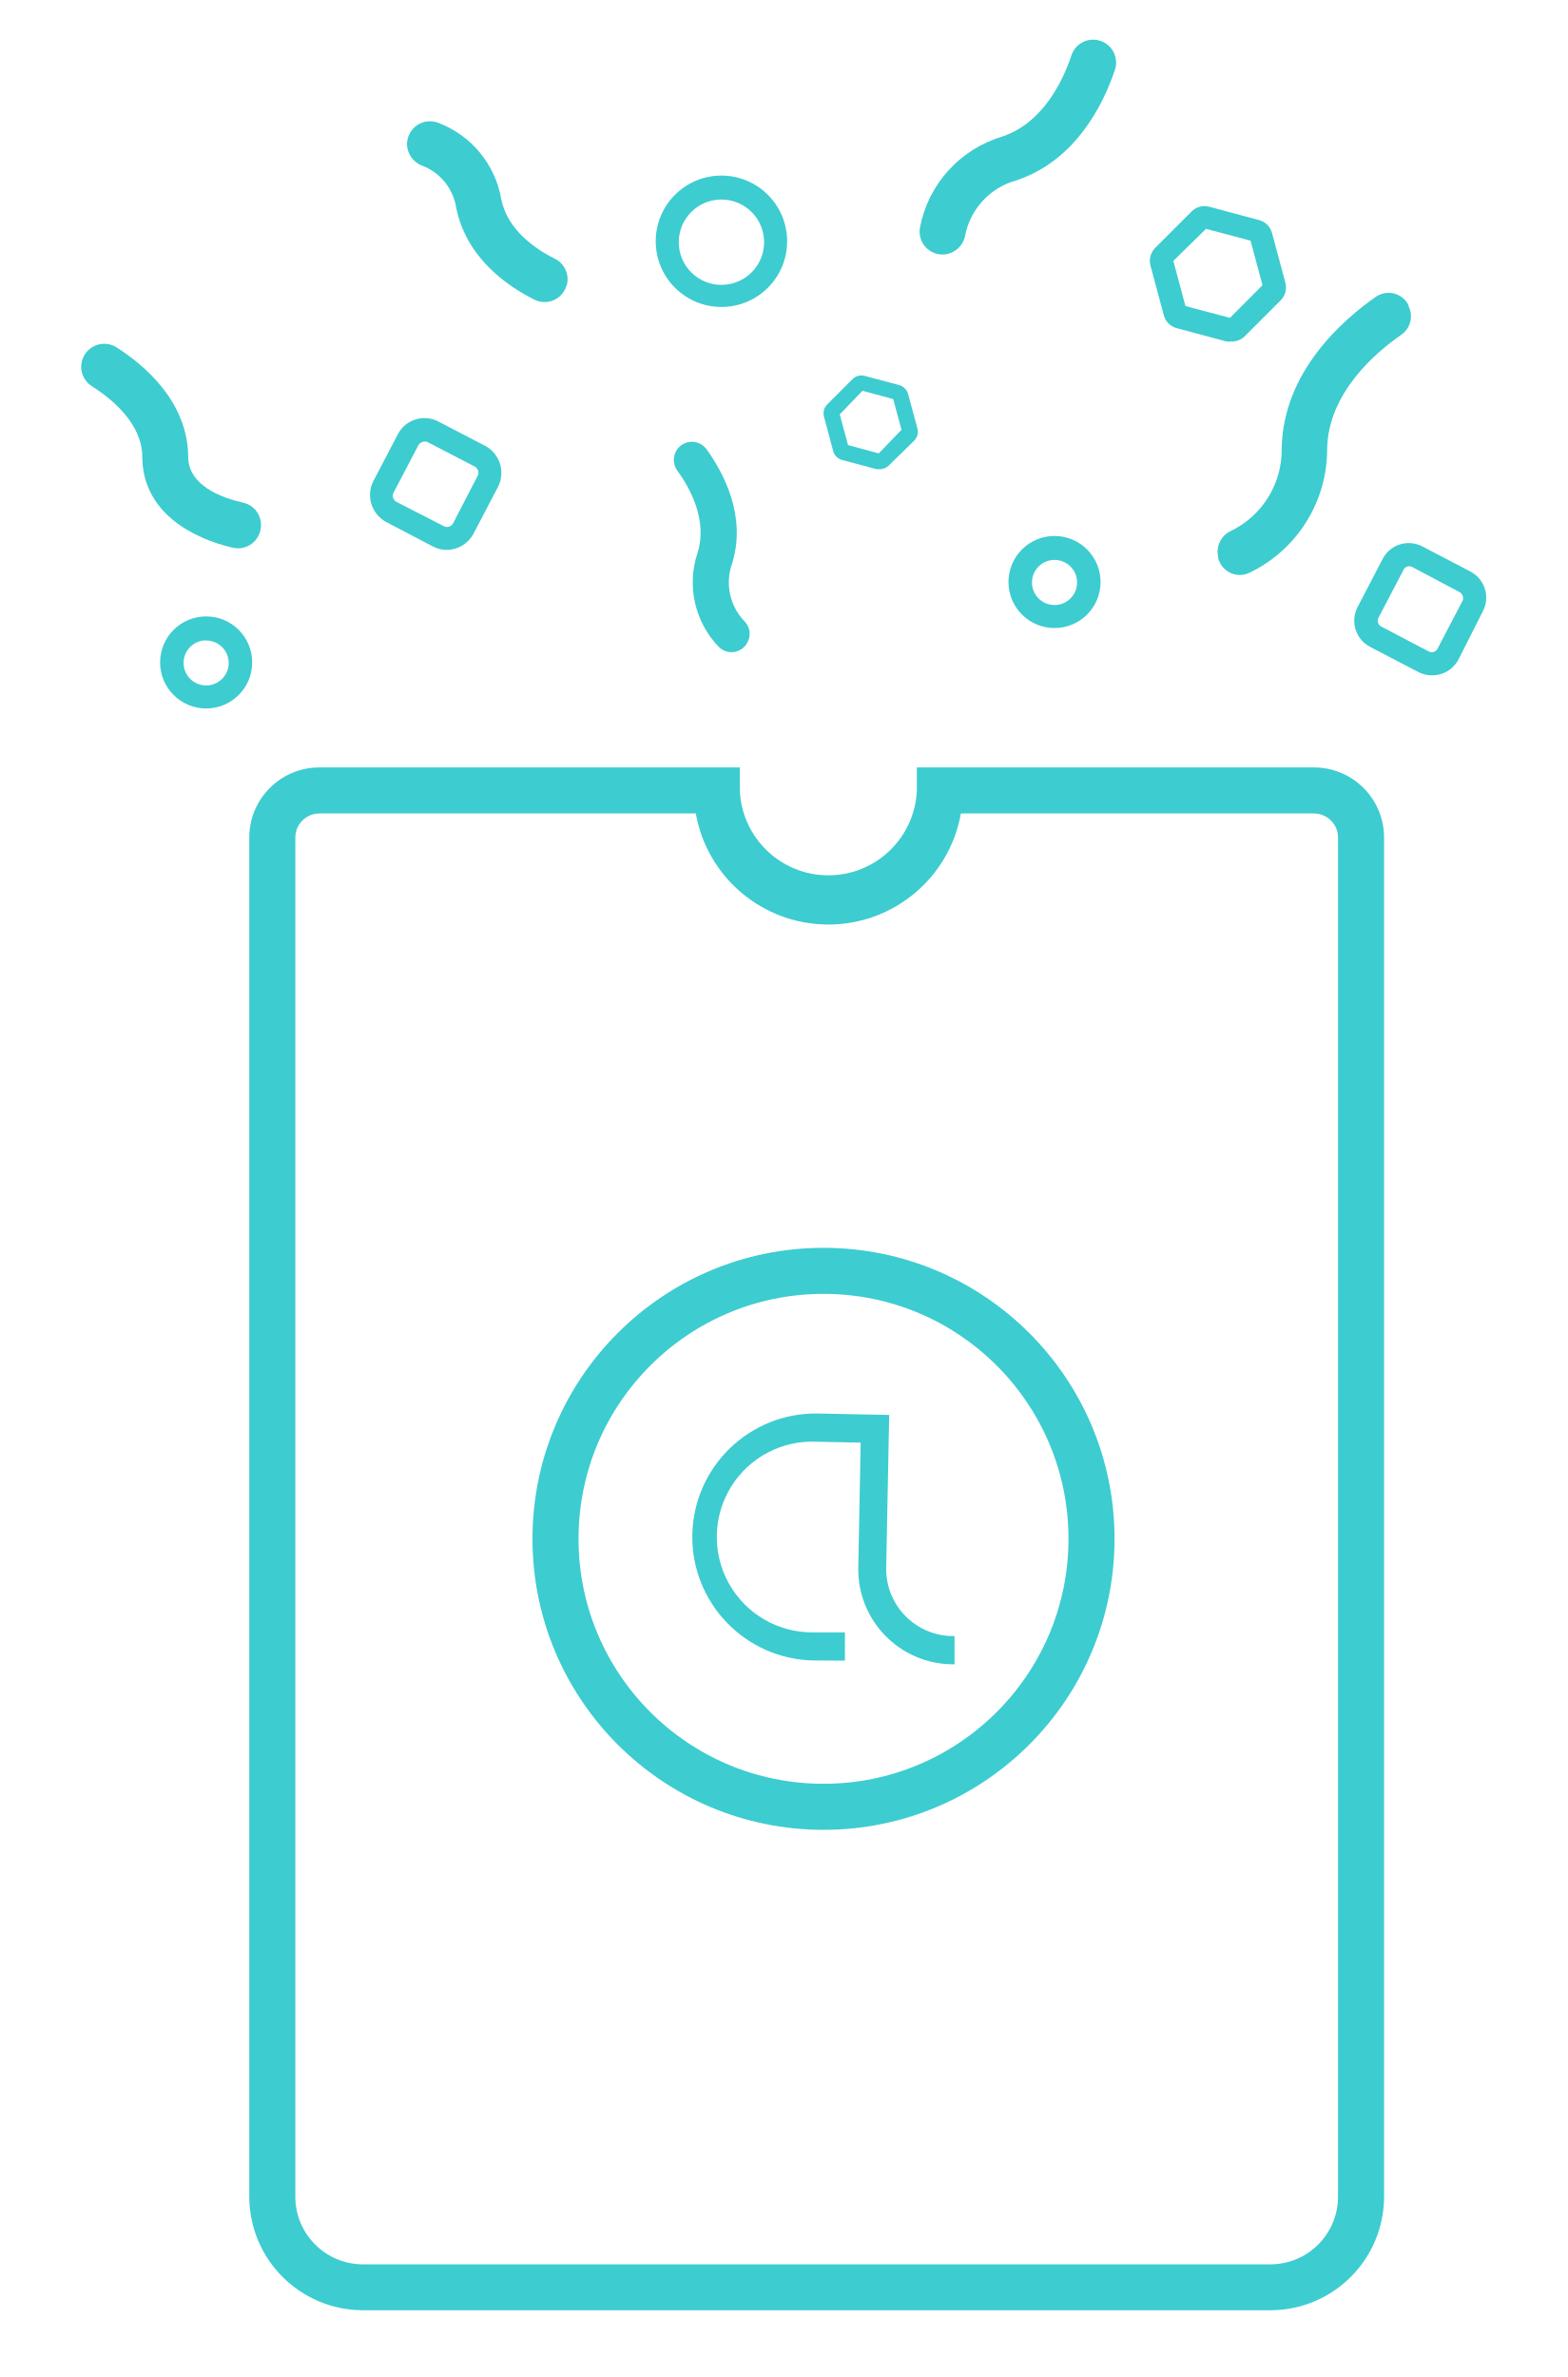
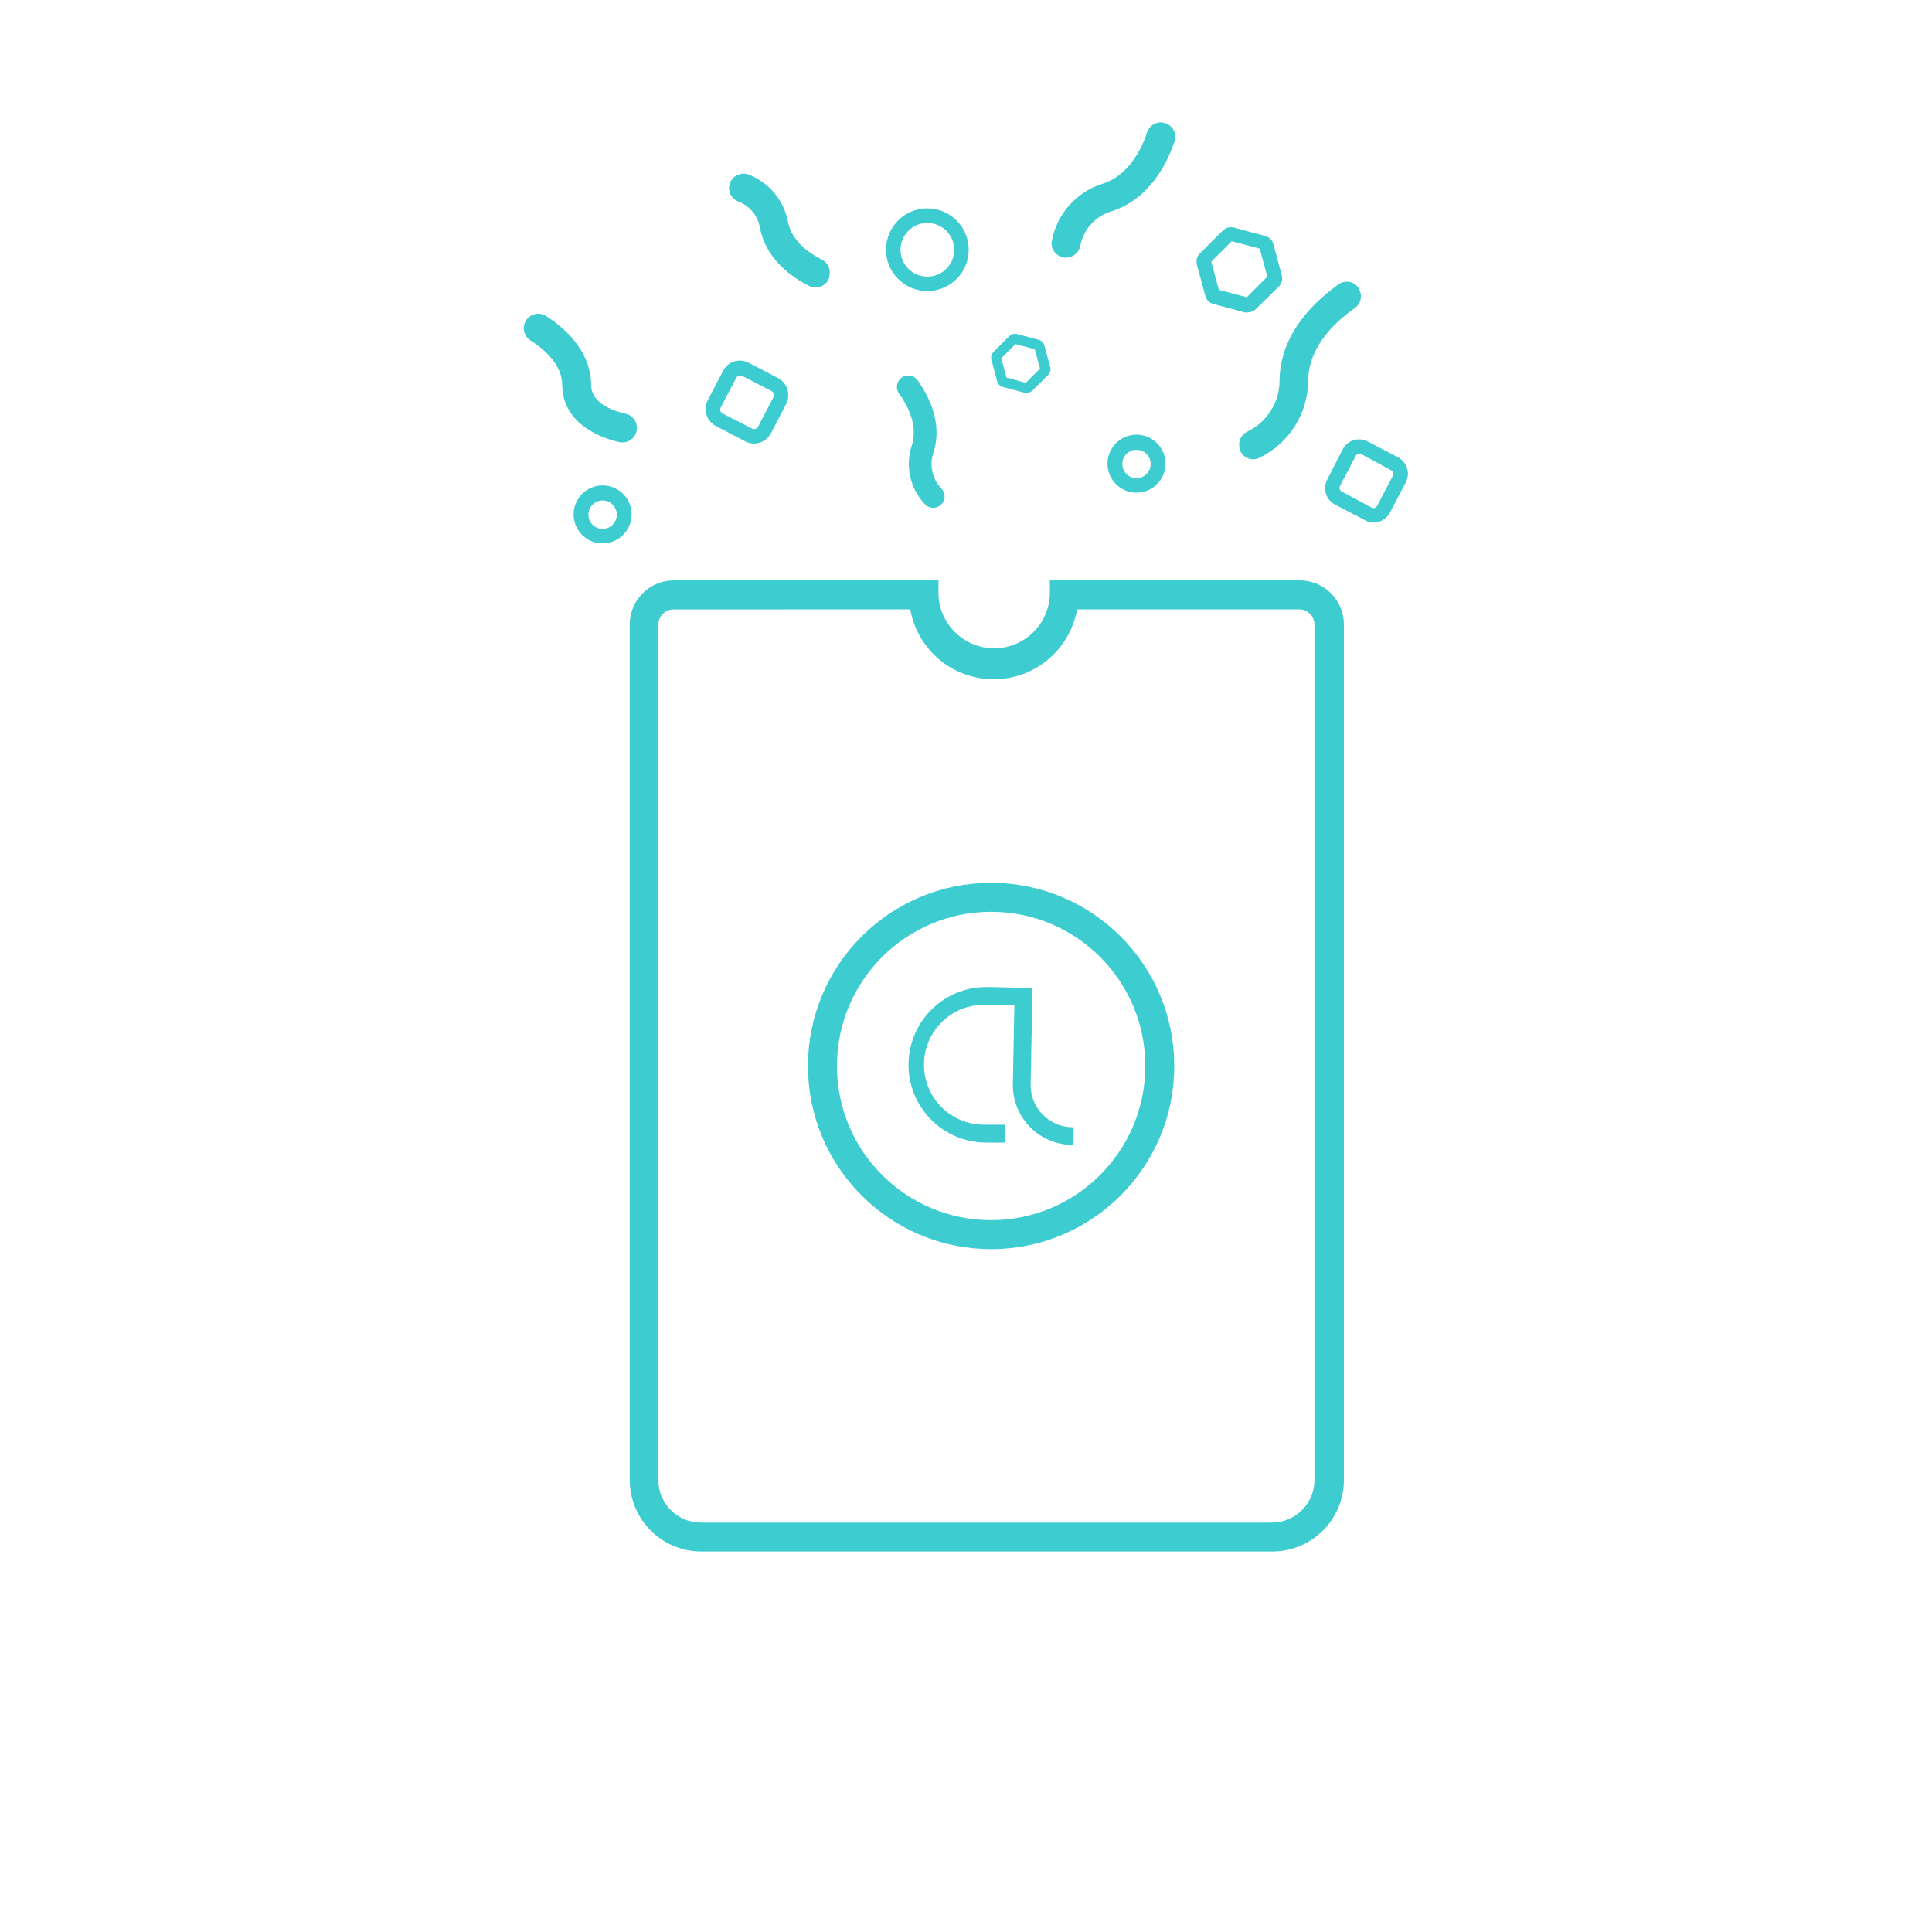
- <svg xmlns="http://www.w3.org/2000/svg" viewBox="0 0 102.1 154.87">
+ <svg xmlns="http://www.w3.org/2000/svg" viewBox="0 0 200 200">
  <defs>
-     <style>.cls-1,.cls-3{fill:#3dccd0;}.cls-2{fill:none;stroke-width:3px;}.cls-2,.cls-3{stroke:#3dccd0;stroke-miterlimit:10;}.cls-3{stroke-width:0.37px;}</style>
+     <style>.cls-1,.cls-3{fill:#3dccd0;}.cls-2{fill:none;stroke-width:3px;}.cls-2,.cls-3{stroke:#3dccd0;stroke-miterlimit:10;}.cls-3{stroke-width:0.38px;}</style>
  </defs>
  <g id="Layer_1" data-name="Layer 1">
-     <path class="cls-1" d="M61.52,16.58a1.49,1.49,0,0,1-1.58-1.78,7.68,7.68,0,0,1,5.32-5.89c2.69-.88,4-3.67,4.54-5.3a1.49,1.49,0,0,1,1.68-1h0a1.49,1.49,0,0,1,1.16,1.93c-.73,2.19-2.53,5.93-6.45,7.22a4.64,4.64,0,0,0-3.31,3.58,1.52,1.52,0,0,1-1.37,1.24Z" />
-     <path class="cls-1" d="M48.66,41.92a1.17,1.17,0,0,1-1.83.23A6.06,6.06,0,0,1,45.45,36c.66-2.12-.51-4.22-1.32-5.33a1.19,1.19,0,0,1,.12-1.55h0a1.18,1.18,0,0,1,1.78.15c1.07,1.48,2.63,4.33,1.67,7.43a3.66,3.66,0,0,0,.83,3.81,1.15,1.15,0,0,1,.13,1.4Z" />
-     <path class="cls-1" d="M79.36,36.35l0-.09a1.48,1.48,0,0,1,.8-1.65A5.88,5.88,0,0,0,83.5,29.2c.1-5,4-8.37,6.13-9.86a1.46,1.46,0,0,1,2.13.53l0,.07a1.47,1.47,0,0,1-.48,1.88c-1.69,1.17-4.75,3.79-4.82,7.43a8.92,8.92,0,0,1-5.11,8.09A1.45,1.45,0,0,1,79.36,36.35Z" />
-     <path class="cls-1" d="M36.9,18.62a1.48,1.48,0,0,1-2.07.91c-1.77-.88-4.45-2.72-5.11-6a3.51,3.51,0,0,0-2.2-2.73,1.51,1.51,0,0,1-1-1.47h0a1.49,1.49,0,0,1,2-1.34A6.5,6.5,0,0,1,32.66,13c.41,2,2.26,3.25,3.49,3.86a1.48,1.48,0,0,1,.76,1.77Z" />
-     <path class="cls-1" d="M17,34.32a1.5,1.5,0,0,1-1.82,1.37c-2.63-.61-5.88-2.29-5.91-5.91,0-2.19-2-3.8-3.3-4.63a1.49,1.49,0,0,1-.55-1.86h0a1.5,1.5,0,0,1,2.17-.66c1.82,1.16,4.64,3.54,4.67,7.12,0,1.88,2.16,2.68,3.58,3A1.49,1.49,0,0,1,17,34.31Z" />
-     <path class="cls-1" d="M80.22,22.25a1.16,1.16,0,0,1-.31,0l-3.25-.87a1.18,1.18,0,0,1-.84-.84l-.87-3.24a1.19,1.19,0,0,1,.3-1.14l2.38-2.38a1.18,1.18,0,0,1,1.15-.31l3.25.87a1.18,1.18,0,0,1,.84.84l.87,3.24a1.19,1.19,0,0,1-.31,1.15l-2.38,2.38A1.19,1.19,0,0,1,80.22,22.25Zm.08-1.49h0Zm-3.07-.82,2.9.77,2.12-2.13-.78-2.9-2.9-.77L76.44,17Zm0,.17h0Zm5.1-1.65h0Zm-6-1.59h0Zm5.24-1.13h0Zm-.22-.22h0Zm-3-.64h0Z" />
-     <path class="cls-1" d="M57.32,30.57l-.21,0-2.25-.6a.82.82,0,0,1-.58-.58l-.6-2.25a.82.82,0,0,1,.21-.79l1.65-1.65a.82.82,0,0,1,.79-.21l2.25.6a.82.82,0,0,1,.58.58l.61,2.25a.82.82,0,0,1-.21.79L57.9,30.33A.82.82,0,0,1,57.32,30.57Zm.05-1h0ZM55.25,29l2,.54L58.73,28l-.54-2-2-.54L54.71,27Zm0,.12h0Zm3.53-1.14h0Zm-4.14-1.1h0Zm3.63-.78h0Zm-.15-.15h0Zm-2.1-.45h0Z" />
-     <path class="cls-1" d="M47,20a4.28,4.28,0,1,1,4.28-4.28A4.28,4.28,0,0,1,47,20ZM47,13a2.78,2.78,0,1,0,2.78,2.78A2.78,2.78,0,0,0,47,13Z" />
-     <path class="cls-1" d="M13.43,46.16a3,3,0,1,1,3-3A3,3,0,0,1,13.43,46.16Zm0-4.44A1.47,1.47,0,1,0,14.9,43.2,1.47,1.47,0,0,0,13.43,41.73Z" />
-     <path class="cls-1" d="M68.7,40.92a3,3,0,1,1,3-3A3,3,0,0,1,68.7,40.92Zm0-4.44A1.47,1.47,0,1,0,70.17,38,1.47,1.47,0,0,0,68.7,36.48Z" />
-     <path class="cls-1" d="M29.11,35.83a1.93,1.93,0,0,1-.9-.22h0L25.14,34a2,2,0,0,1-.83-2.63l1.61-3.08a1.95,1.95,0,0,1,2.63-.83l3.08,1.6a2,2,0,0,1,.83,2.63l-1.61,3.08A2,2,0,0,1,29.11,35.83Zm-.2-1.55a.45.45,0,0,0,.61-.19L31.12,31a.45.45,0,0,0-.19-.6l-3.08-1.6a.46.46,0,0,0-.34,0,.45.45,0,0,0-.26.22l-1.61,3.08a.45.45,0,0,0,.19.6Z" />
-     <path class="cls-1" d="M93.27,44a1.89,1.89,0,0,1-.88-.22h0l-3.14-1.64a1.92,1.92,0,0,1-.81-2.58l1.64-3.15a1.91,1.91,0,0,1,2.58-.81l3.14,1.64a1.92,1.92,0,0,1,.81,2.58L95,43A1.92,1.92,0,0,1,93.27,44Zm-.18-1.55a.42.42,0,0,0,.56-.18l1.64-3.14a.4.4,0,0,0,0-.31.41.41,0,0,0-.2-.24L92,36.94a.41.41,0,0,0-.56.18l-1.64,3.14a.42.42,0,0,0,.18.56Z" />
-     <path class="cls-1" d="M82.77,150.52H23.64a7.41,7.41,0,0,1-7.4-7.4V54.57A4.57,4.57,0,0,1,20.81,50H48.2v1.5a5.77,5.77,0,0,0,11.53,0V50H85.6a4.57,4.57,0,0,1,4.57,4.57v88.56A7.41,7.41,0,0,1,82.77,150.52ZM20.81,53a1.57,1.57,0,0,0-1.57,1.57v88.56a4.41,4.41,0,0,0,4.4,4.4H82.77a4.41,4.41,0,0,0,4.4-4.4V54.57A1.57,1.57,0,0,0,85.6,53h-23a8.77,8.77,0,0,1-17.27,0Z" />
-     <circle class="cls-2" cx="53.65" cy="100.26" r="17.46" />
-     <path class="cls-3" d="M62,108.25a6,6,0,0,1-5.9-6.12l.16-8.32-3-.06A6.4,6.4,0,1,0,53,106.54l1.86,0,0,1.47L53,108a7.86,7.86,0,1,1,.3-15.72l4.44.09-.19,9.79A4.55,4.55,0,0,0,62,106.78Z" />
+     <path class="cls-1" d="M110.47,26.67a1.49,1.49,0,0,1-1.58-1.78A7.68,7.68,0,0,1,114.21,19c2.69-.88,4-3.67,4.54-5.3a1.49,1.49,0,0,1,1.68-1h0a1.49,1.49,0,0,1,1.16,1.93c-.73,2.19-2.53,5.93-6.45,7.22a4.64,4.64,0,0,0-3.31,3.58,1.52,1.52,0,0,1-1.37,1.24Z" />
+     <path class="cls-1" d="M97.61,52a1.17,1.17,0,0,1-1.83.23,6.06,6.06,0,0,1-1.38-6.14c.66-2.12-.51-4.22-1.32-5.33a1.19,1.19,0,0,1,.12-1.55h0a1.18,1.18,0,0,1,1.78.15c1.07,1.48,2.63,4.33,1.67,7.43a3.66,3.66,0,0,0,.83,3.81,1.15,1.15,0,0,1,.13,1.4Z" />
+     <path class="cls-1" d="M128.31,46.43l0-.09a1.48,1.48,0,0,1,.8-1.65,5.88,5.88,0,0,0,3.35-5.41c.1-5,4-8.37,6.13-9.86a1.46,1.46,0,0,1,2.13.53l0,.07a1.47,1.47,0,0,1-.48,1.88c-1.69,1.17-4.75,3.79-4.82,7.43a8.92,8.92,0,0,1-5.11,8.09A1.45,1.45,0,0,1,128.31,46.43Z" />
+     <path class="cls-1" d="M85.85,28.7a1.48,1.48,0,0,1-2.07.91c-1.77-.88-4.45-2.72-5.11-6a3.51,3.51,0,0,0-2.2-2.73,1.51,1.51,0,0,1-1-1.47h0a1.49,1.49,0,0,1,2-1.34,6.5,6.5,0,0,1,4.11,4.94c.41,2,2.26,3.25,3.49,3.86a1.48,1.48,0,0,1,.76,1.77Z" />
+     <path class="cls-1" d="M65.93,44.4a1.5,1.5,0,0,1-1.82,1.37c-2.63-.61-5.88-2.29-5.91-5.91,0-2.19-2-3.8-3.3-4.63a1.49,1.49,0,0,1-.55-1.86h0a1.5,1.5,0,0,1,2.17-.66c1.82,1.16,4.64,3.54,4.67,7.12,0,1.88,2.16,2.68,3.58,3a1.49,1.49,0,0,1,1.15,1.56Z" />
+     <path class="cls-1" d="M129.17,32.34a1.16,1.16,0,0,1-.31,0l-3.25-.87a1.18,1.18,0,0,1-.84-.84l-.87-3.24a1.19,1.19,0,0,1,.3-1.14l2.38-2.38a1.18,1.18,0,0,1,1.15-.31l3.25.87a1.18,1.18,0,0,1,.84.84l.87,3.24a1.19,1.19,0,0,1-.31,1.15L130,32A1.19,1.19,0,0,1,129.17,32.34Zm.08-1.49h0ZM126.17,30l2.9.77,2.12-2.13-.78-2.9-2.9-.77-2.12,2.12Zm0,.17h0Zm5.1-1.65h0Zm-6-1.59h0Zm5.24-1.13h0Zm-.22-.22h0Zm-3-.64h0Z" />
+     <path class="cls-1" d="M106.27,40.66l-.21,0-2.25-.6a.82.82,0,0,1-.58-.58l-.6-2.25a.82.82,0,0,1,.21-.79l1.65-1.65a.82.82,0,0,1,.79-.21l2.25.6a.82.82,0,0,1,.58.58l.61,2.25a.82.82,0,0,1-.21.79l-1.65,1.65A.82.82,0,0,1,106.27,40.66Zm.05-1h0Zm-2.13-.57,2,.54,1.47-1.47-.54-2-2-.54-1.47,1.47Zm0,.12h0ZM107.77,38h0Zm-4.14-1.1h0Zm3.63-.78h0ZM107.1,36h0Zm-2.1-.45h0Z" />
+     <path class="cls-1" d="M96,30.13a4.28,4.28,0,1,1,4.28-4.28A4.28,4.28,0,0,1,96,30.13Zm0-7.05a2.78,2.78,0,1,0,2.78,2.78A2.78,2.78,0,0,0,96,23.08Z" />
+     <path class="cls-1" d="M62.38,56.25a3,3,0,1,1,3-3A3,3,0,0,1,62.38,56.25Zm0-4.44a1.47,1.47,0,1,0,1.47,1.47A1.47,1.47,0,0,0,62.38,51.81Z" />
+     <path class="cls-1" d="M117.65,51a3,3,0,1,1,3-3A3,3,0,0,1,117.65,51Zm0-4.44A1.47,1.47,0,1,0,119.12,48,1.47,1.47,0,0,0,117.65,46.57Z" />
+     <path class="cls-1" d="M78.06,45.92a1.93,1.93,0,0,1-.9-.22h0l-3.08-1.61a2,2,0,0,1-.83-2.63l1.61-3.08a1.95,1.95,0,0,1,2.63-.83l3.08,1.6a2,2,0,0,1,.83,2.63L79.8,44.87A2,2,0,0,1,78.06,45.92Zm-.2-1.55a.45.45,0,0,0,.61-.19l1.61-3.08a.45.45,0,0,0-.19-.6l-3.08-1.6a.46.46,0,0,0-.34,0,.45.45,0,0,0-.26.22l-1.61,3.08a.45.45,0,0,0,.19.6Z" />
+     <path class="cls-1" d="M142.22,54.09a1.89,1.89,0,0,1-.88-.22h0l-3.14-1.64a1.92,1.92,0,0,1-.81-2.58L139,46.51a1.91,1.91,0,0,1,2.58-.81l3.14,1.64a1.92,1.92,0,0,1,.81,2.58l-1.64,3.14A1.92,1.92,0,0,1,142.22,54.09ZM142,52.55a.42.42,0,0,0,.56-.18l1.64-3.14a.4.4,0,0,0,0-.31.41.41,0,0,0-.2-.24L140.91,47a.41.41,0,0,0-.56.18l-1.64,3.14a.42.42,0,0,0,.18.56Z" />
+     <path class="cls-1" d="M131.72,160.61H72.59a7.41,7.41,0,0,1-7.4-7.4V64.65a4.57,4.57,0,0,1,4.57-4.57H97.15v1.5a5.77,5.77,0,0,0,11.53,0v-1.5h25.87a4.57,4.57,0,0,1,4.57,4.57v88.56A7.41,7.41,0,0,1,131.72,160.61Zm-62-97.52a1.57,1.57,0,0,0-1.57,1.57v88.56a4.41,4.41,0,0,0,4.4,4.4h59.12a4.41,4.41,0,0,0,4.4-4.4V64.65a1.57,1.57,0,0,0-1.57-1.57h-23a8.77,8.77,0,0,1-17.27,0Z" />
+     <circle class="cls-2" cx="102.6" cy="110.35" r="17.46" />
+     <path class="cls-3" d="M110.94,118.33a6,6,0,0,1-5.9-6.12l.16-8.32-3-.06a6.4,6.4,0,1,0-.25,12.79l1.86,0,0,1.47-1.86,0a7.86,7.86,0,1,1,.3-15.72l4.44.09-.19,9.79a4.55,4.55,0,0,0,4.46,4.63Z" />
  </g>
</svg>
